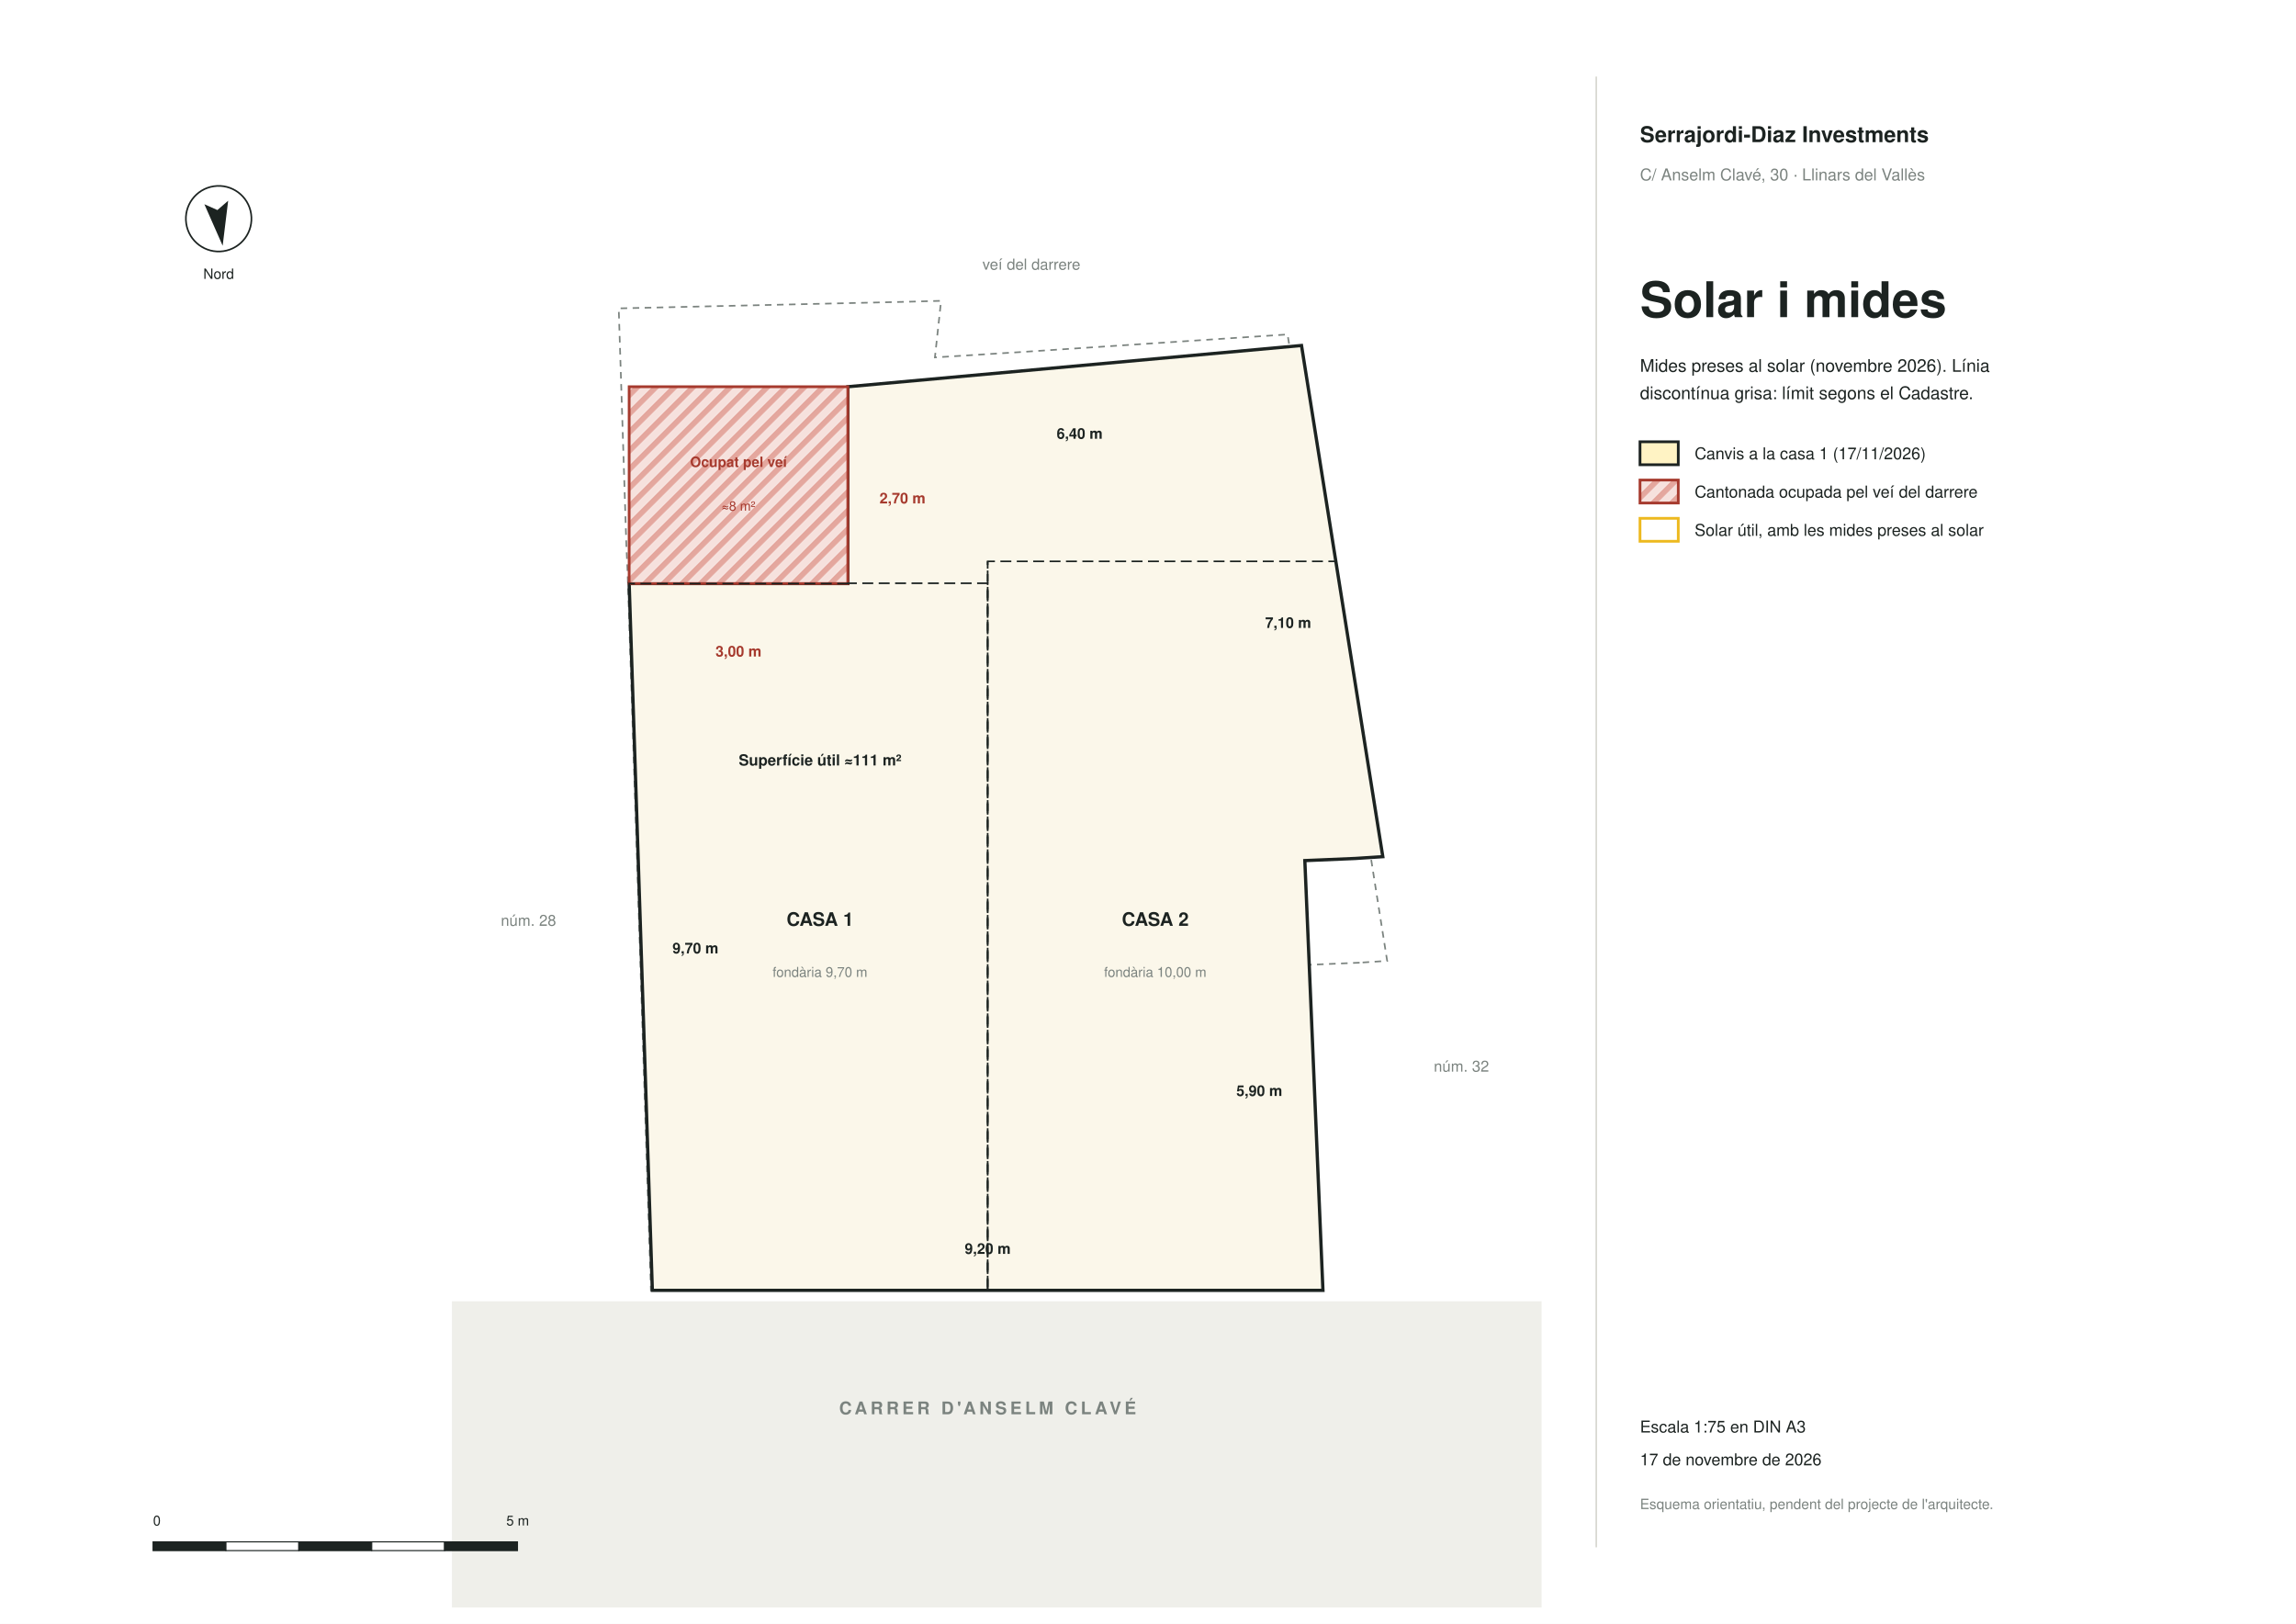
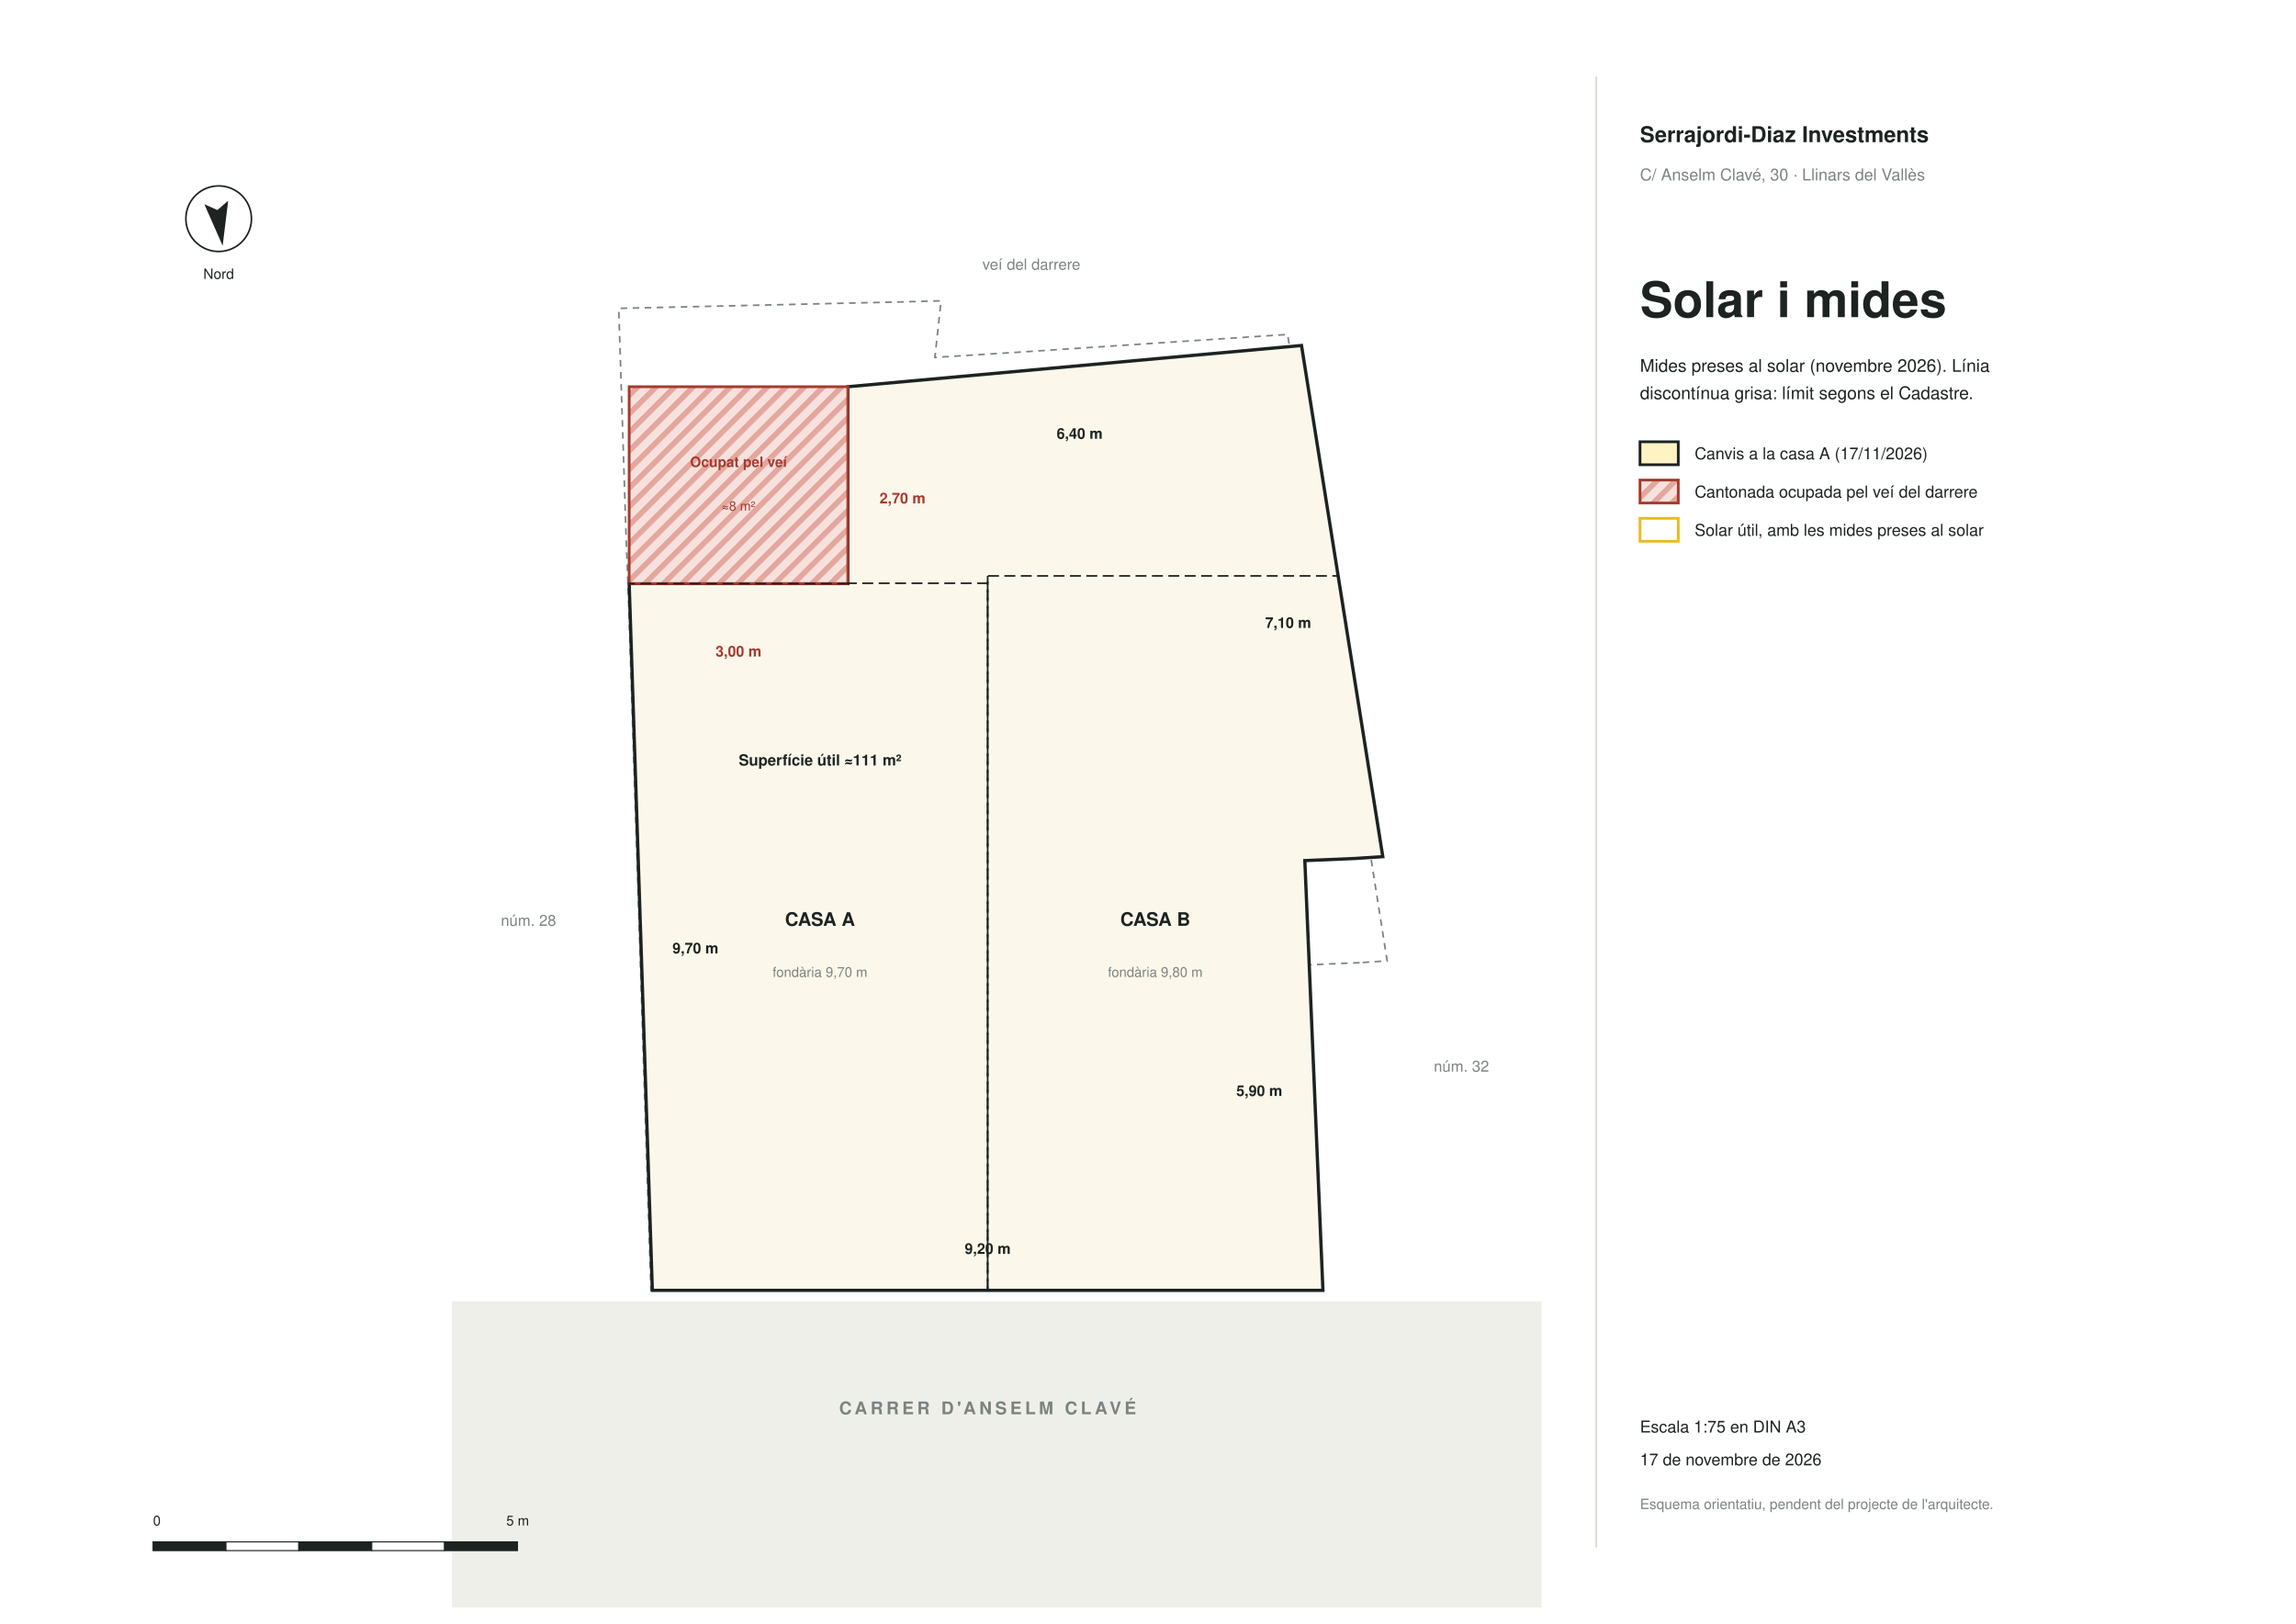
<svg xmlns="http://www.w3.org/2000/svg" viewBox="0 0 420 297" font-family="Archivo, Helvetica, Arial, sans-serif" role="img" aria-label="Solar i mides">
  <defs>
    <pattern id="eat" width="2.4" height="2.4" patternUnits="userSpaceOnUse" patternTransform="rotate(45)">
      <rect width="2.4" height="2.4" fill="#F6E1DD" />
      <rect width="1.0" height="2.4" fill="#E4A79E" />
    </pattern>
    <pattern id="deck" width="2.2" height="2.2" patternUnits="userSpaceOnUse">
      <rect width="2.2" height="2.2" fill="#F7F5EF" />
      <path d="M0 0H2.2" stroke="#D8D3C6" stroke-width="0.25" />
    </pattern>
    <marker id="arr" viewBox="0 0 6 6" refX="5" refY="3" markerWidth="4" markerHeight="4" orient="auto">
      <path d="M0 0L6 3L0 6z" fill="#1C2321" />
    </marker>
  </defs>
  <rect width="420" height="297" fill="#fff" />
  <polygon points="248.71,176.07 239.49,176.46 242.00,236.00 119.07,236.00 116.42,153.79 114.80,104.62 114.58,99.74 113.18,56.40 165.25,55.21 172.15,55.02 171.02,65.37 186.39,64.41 235.53,61.17 242.59,105.48 246.86,132.13 253.75,175.74" fill="none" stroke="#7B837F" stroke-width="0.3" stroke-dasharray="1.2 1" />
  <polygon points="242.00,236.00 238.69,157.40 247.91,157.01 252.95,156.68 238.08,63.19 155.09,70.73 155.09,106.73 115.09,106.73 119.33,236.00" fill="#FBF7EA" stroke="#1C2321" stroke-width="0.6" />
  <polygon points="115.09,106.73 155.09,106.73 155.09,70.73 115.09,70.73" fill="url(#eat)" stroke="#A63A2E" stroke-width="0.5" />
  <polygon points="155.09,106.67 155.09,106.73 115.09,106.73 119.33,236.00 180.67,236.00 180.67,106.67" fill="none" stroke="#1C2321" stroke-width="0.3" stroke-dasharray="2 1" />
-   <polygon points="242.00,236.00 238.69,157.40 247.91,157.01 252.95,156.68 244.36,102.67 180.67,102.67 180.67,236.00" fill="none" stroke="#1C2321" stroke-width="0.3" stroke-dasharray="2 1" />
-   <line x1="180.67" y1="236.00" x2="180.67" y2="102.67" stroke="#1C2321" stroke-width="0.3" stroke-dasharray="2 1" />
-   <text x="150.00" y="169.33" font-size="3.4" font-weight="700" fill="#1C2321" text-anchor="middle">CASA 1</text>
-   <text x="211.33" y="169.33" font-size="3.4" font-weight="700" fill="#1C2321" text-anchor="middle">CASA 2</text>
+   <polygon points="242.00,236.00 238.69,157.40 247.91,157.01 252.95,156.68 244.78,105.33 180.67,105.33 180.67,236.00" fill="none" stroke="#1C2321" stroke-width="0.3" stroke-dasharray="2 1" />
+   <line x1="180.67" y1="236.00" x2="180.67" y2="105.33" stroke="#1C2321" stroke-width="0.3" stroke-dasharray="2 1" />
+   <text x="150.00" y="169.33" font-size="3.4" font-weight="700" fill="#1C2321" text-anchor="middle">CASA A</text>
+   <text x="211.33" y="169.33" font-size="3.4" font-weight="700" fill="#1C2321" text-anchor="middle">CASA B</text>
  <text x="150.00" y="178.67" font-size="2.5" font-weight="400" fill="#7B837F" text-anchor="middle">fondària 9,70 m</text>
-   <text x="211.33" y="178.67" font-size="2.5" font-weight="400" fill="#7B837F" text-anchor="middle">fondària 10,00 m</text>
+   <text x="211.33" y="178.67" font-size="2.5" font-weight="400" fill="#7B837F" text-anchor="middle">fondària 9,80 m</text>
  <text x="150.00" y="140.00" font-size="2.8" font-weight="600" fill="#1C2321" text-anchor="middle">Superfície útil ≈111 m²</text>
  <text x="230.36" y="200.45" font-size="2.7" font-weight="600" fill="#1C2321" text-anchor="middle">5,90 m</text>
  <text x="235.64" y="114.84" font-size="2.7" font-weight="600" fill="#1C2321" text-anchor="middle">7,10 m</text>
  <text x="197.49" y="80.25" font-size="2.7" font-weight="600" fill="#1C2321" text-anchor="middle">6,40 m</text>
  <text x="165.09" y="92.07" font-size="2.7" font-weight="600" fill="#A63A2E" text-anchor="middle">2,70 m</text>
  <text x="135.09" y="120.07" font-size="2.7" font-weight="600" fill="#A63A2E" text-anchor="middle">3,00 m</text>
  <text x="127.21" y="174.37" font-size="2.7" font-weight="600" fill="#1C2321" text-anchor="middle">9,70 m</text>
  <text x="180.67" y="229.33" font-size="2.7" font-weight="600" fill="#1C2321" text-anchor="middle">9,20 m</text>
  <text x="135.09" y="85.40" font-size="2.6" font-weight="700" fill="#A63A2E" text-anchor="middle">Ocupat pel veí</text>
  <text x="135.09" y="93.40" font-size="2.4" font-weight="400" fill="#A63A2E" text-anchor="middle">≈8 m²</text>
  <rect x="82.67" y="238.00" width="199.33" height="56.00" fill="#EFEFEA" />
  <text x="180.67" y="258.67" font-size="3.2" font-weight="600" fill="#7B837F" text-anchor="middle" letter-spacing="0.6">CARRER D'ANSELM CLAVÉ</text>
  <text x="96.67" y="169.33" font-size="2.8" font-weight="400" fill="#7B837F" text-anchor="middle">núm. 28</text>
  <text x="267.33" y="196.00" font-size="2.8" font-weight="400" fill="#7B837F" text-anchor="middle">núm. 32</text>
  <text x="188.67" y="49.33" font-size="2.8" font-weight="400" fill="#7B837F" text-anchor="middle">veí del darrere</text>
  <text x="150.00" y="33.33" font-size="1" font-weight="400" fill="#1C2321" text-anchor="middle" />
  <g transform="translate(40.0,40.0) rotate(171.6)">
    <circle r="6" fill="none" stroke="#1C2321" stroke-width="0.3" />
    <path d="M0,-5 L2.2,3 L0,1.6 L-2.2,3Z" fill="#1C2321" />
  </g>
  <text x="40.0" y="51.0" font-size="2.6" text-anchor="middle" fill="#1C2321">Nord</text>
  <text x="28.0" y="279.0" font-size="2.5" fill="#1C2321">0</text>
  <rect x="28.00" y="282.00" width="13.33" height="1.6" fill="#1C2321" stroke="#1C2321" stroke-width="0.2" />
  <rect x="41.33" y="282.00" width="13.33" height="1.6" fill="#fff" stroke="#1C2321" stroke-width="0.2" />
  <rect x="54.67" y="282.00" width="13.33" height="1.6" fill="#1C2321" stroke="#1C2321" stroke-width="0.2" />
  <rect x="68.00" y="282.00" width="13.33" height="1.6" fill="#fff" stroke="#1C2321" stroke-width="0.2" />
  <rect x="81.33" y="282.00" width="13.33" height="1.6" fill="#1C2321" stroke="#1C2321" stroke-width="0.2" />
  <text x="94.7" y="279.0" font-size="2.5" fill="#1C2321" text-anchor="middle">5 m</text>
  <line x1="292" y1="14" x2="292" y2="283" stroke="#D9D9D2" stroke-width="0.3" />
  <text x="300" y="26" font-size="4" font-weight="700" fill="#1C2321">Serrajordi-Diaz Investments</text>
  <text x="300" y="33" font-size="3" fill="#7B837F">C/ Anselm Clavé, 30 · Llinars del Vallès</text>
  <text x="300" y="58" font-size="9" font-weight="700" fill="#1C2321">Solar i mides</text>
  <text x="300" y="68" font-size="3.2" fill="#1C2321">Mides preses al solar (novembre 2026). Línia</text>
  <text x="300" y="73" font-size="3.2" fill="#1C2321">discontínua grisa: límit segons el Cadastre.</text>
  <rect x="300" y="80.8" width="7" height="4.2" fill="#FFF3C4" stroke="#1C2321" stroke-width="0.5" />
-   <text x="310" y="84" font-size="3" fill="#1C2321">Canvis a la casa 1 (17/11/2026)</text>
+   <text x="310" y="84" font-size="3" fill="#1C2321">Canvis a la casa A (17/11/2026)</text>
  <rect x="300" y="87.8" width="7" height="4.2" fill="url(#eat)" stroke="#A63A2E" stroke-width="0.5" />
  <text x="310" y="91" font-size="3" fill="#1C2321">Cantonada ocupada pel veí del darrere</text>
  <rect x="300" y="94.8" width="7" height="4.2" fill="none" stroke="#EDB91F" stroke-width="0.5" />
  <text x="310" y="98" font-size="3" fill="#1C2321">Solar útil, amb les mides preses al solar</text>
  <text x="300" y="262" font-size="3" fill="#1C2321">Escala 1:75 en DIN A3</text>
  <text x="300" y="268" font-size="3" fill="#1C2321">17 de novembre de 2026</text>
  <text x="300" y="276" font-size="2.6" fill="#7B837F">Esquema orientatiu, pendent del projecte de l'arquitecte.</text>
</svg>
